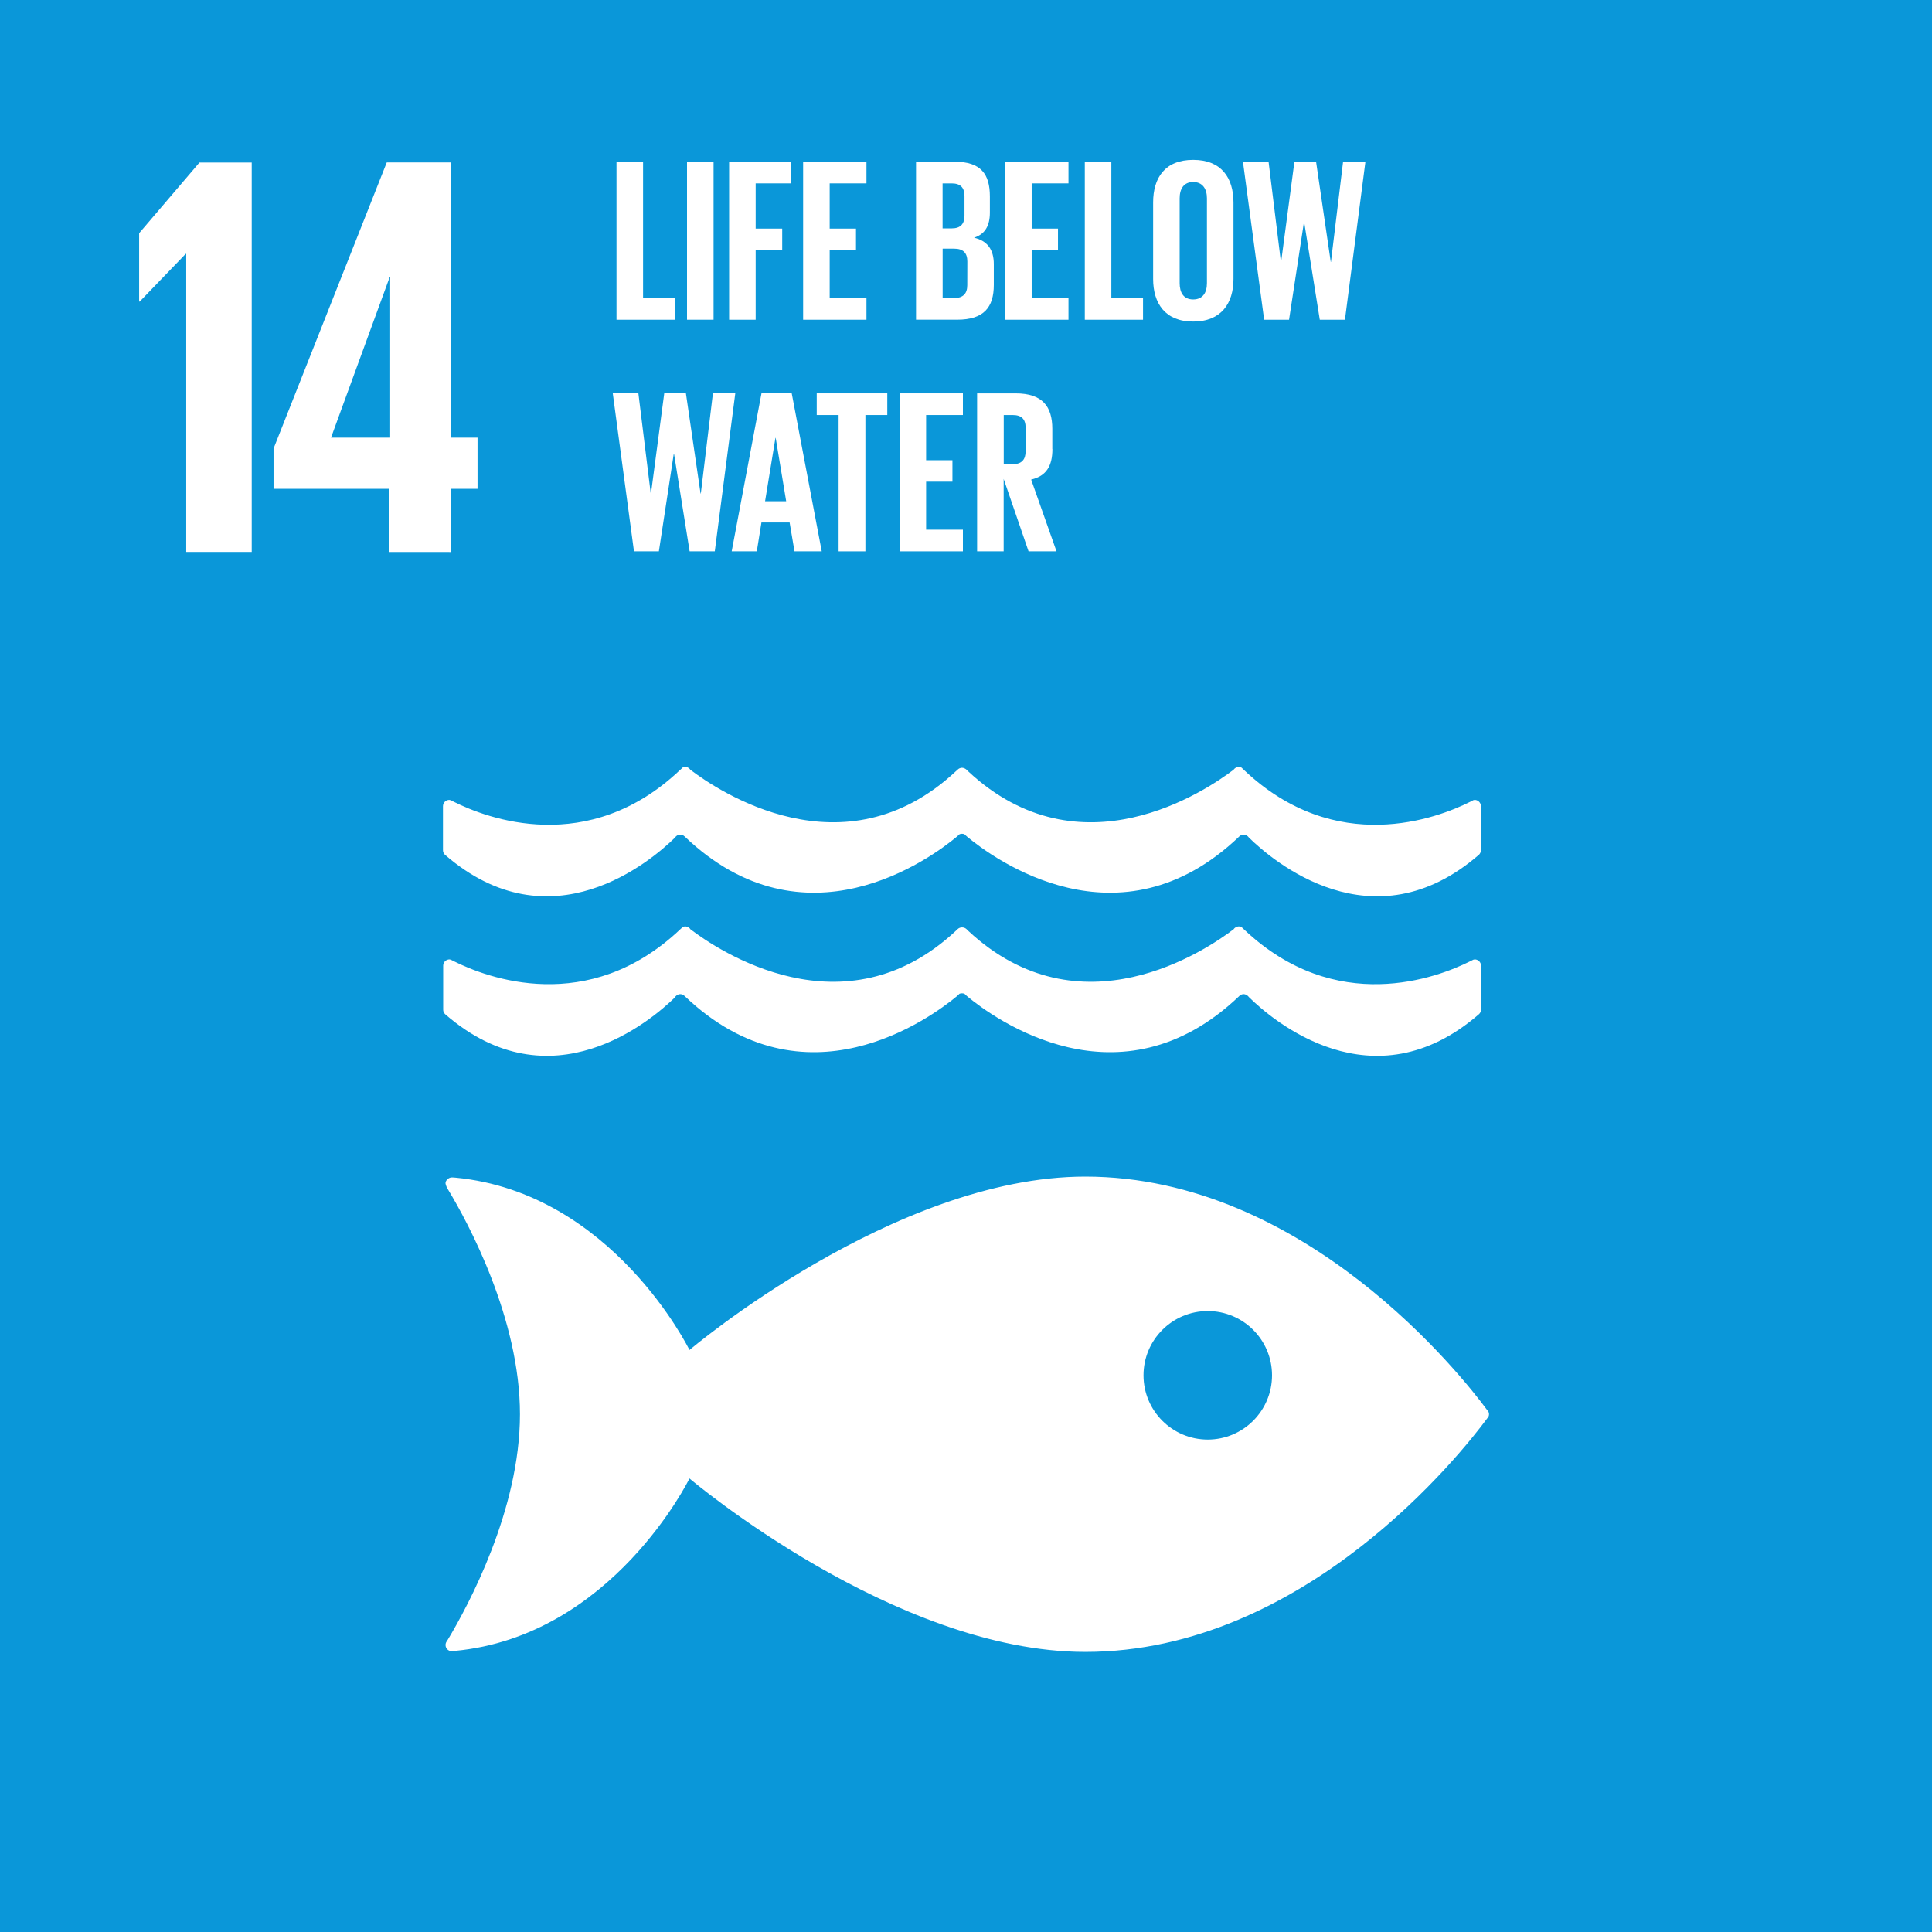
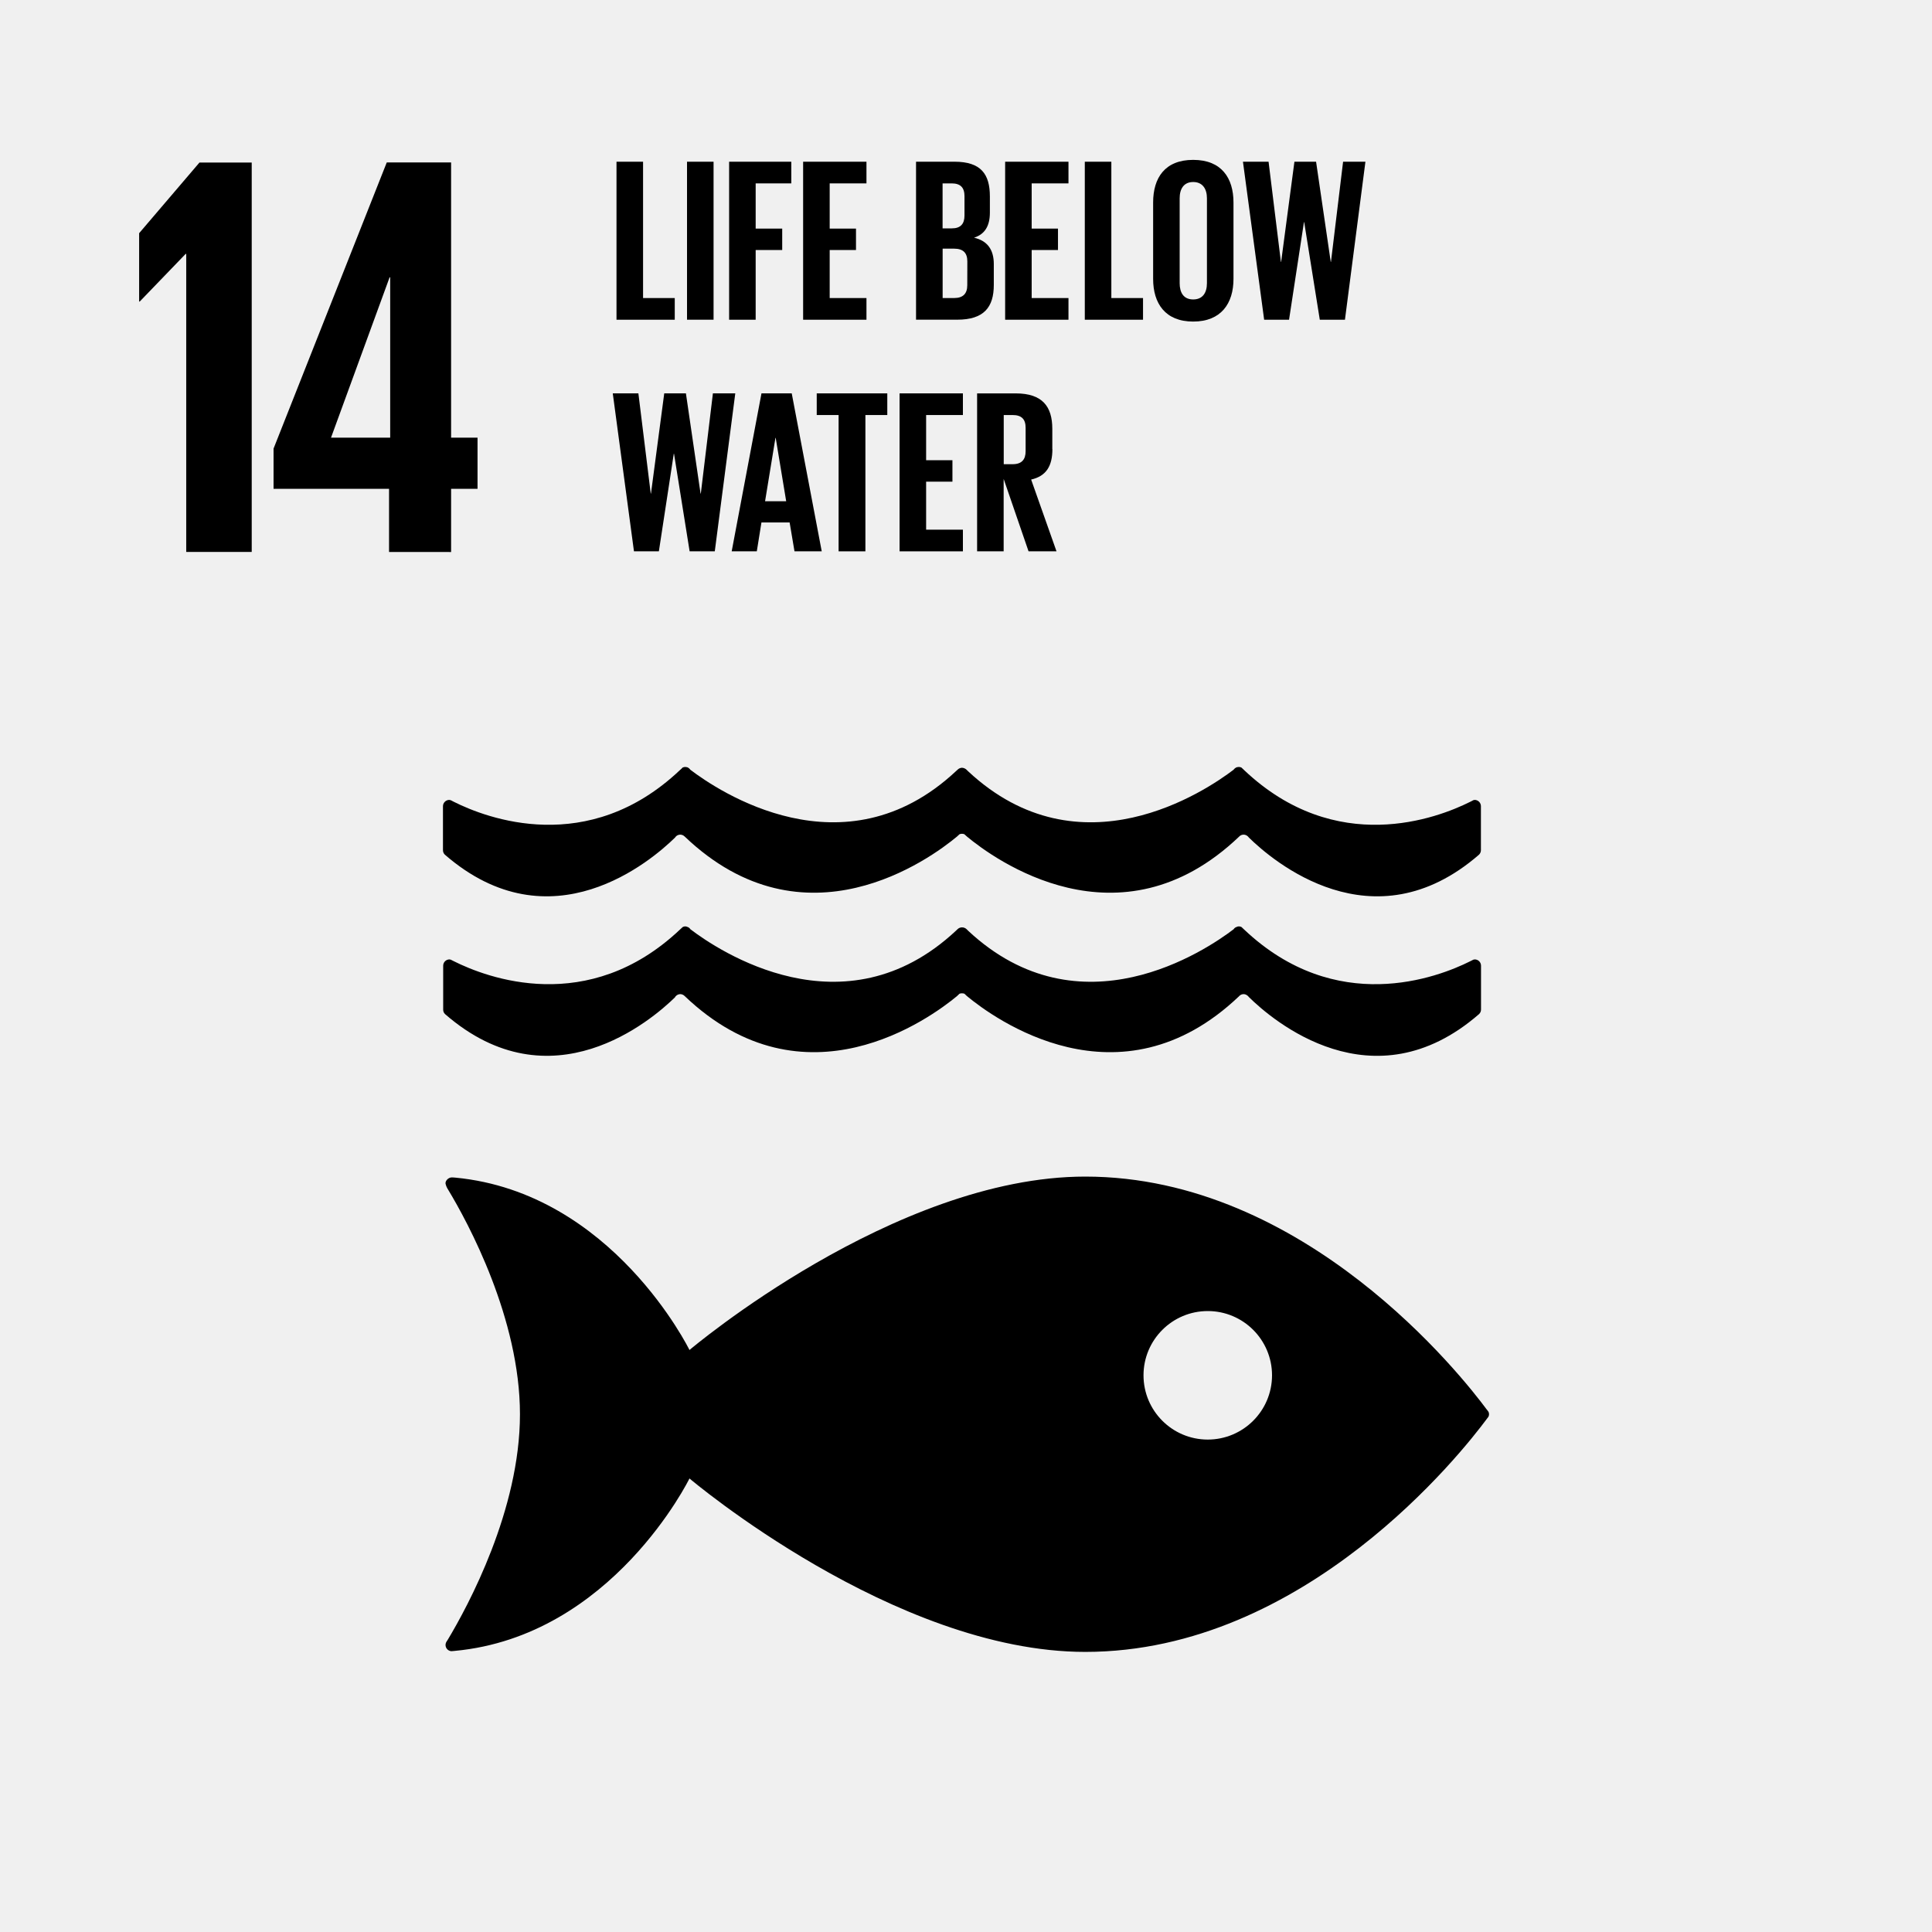
- <svg xmlns="http://www.w3.org/2000/svg" id="Layer_1" data-name="Layer 1" viewBox="0 0 1000 1000">
+ <svg xmlns="http://www.w3.org/2000/svg" id="Layer_1" data-name="Layer 1" viewBox="0 0 1000 1000" focusable="false">
+   <link type="text/css" rel="stylesheet" id="dark-mode-general-link" />
+   <link type="text/css" rel="stylesheet" id="dark-mode-custom-link" />
+   <style type="text/css" id="dark-mode-custom-style" />
  <defs>
    <style>
-       .cls-1 {
-         fill: #0a97d9;
-       }
- 
      .cls-2 {
-         fill: #fff;
+         fill: currentColour;
      }
    </style>
  </defs>
-   <rect class="cls-1" width="1000" height="1000" />
  <polygon class="cls-2" points="130.29 84.14 130.29 285.67 96.39 285.67 96.39 131.41 96.1 131.41 72.33 156.07 72.02 156.07 72.02 120.7 103.23 84.14 130.29 84.14" />
  <rect class="cls-2" x="355.6" y="83.71" width="13.74" height="81.77" />
  <polygon class="cls-2" points="377.39 165.49 391.13 165.49 391.13 129.41 404.87 129.41 404.87 118.32 391.13 118.32 391.13 94.92 409.57 94.92 409.57 83.71 377.39 83.71 377.39 165.49" />
  <polygon class="cls-2" points="448.48 94.92 448.48 83.71 415.7 83.71 415.7 165.49 448.48 165.49 448.48 154.27 429.44 154.27 429.44 129.41 443.06 129.41 443.06 118.32 429.44 118.32 429.44 94.92 448.48 94.92" />
  <path class="cls-2" d="M514.39,136.65c0-7.47-3.36-12.05-10.23-13.62,5.65-1.81,8.2-6.15,8.2-13v-8.33c0-11.56-4.59-18-18.33-18H474.14v81.77h21.33c13.75,0,18.92-6.39,18.92-18ZM487.88,94.92h4.7c4.59,0,6.64,2.19,6.64,6.64v10c0,4.35-2.05,6.64-6.52,6.64h-4.82Zm12.78,52.71c0,4.34-2.18,6.63-6.75,6.63h-6V128.7h5.91c4.82,0,6.87,2.29,6.87,6.63Z" />
  <polygon class="cls-2" points="520.26 165.49 553.04 165.49 553.04 154.27 533.99 154.27 533.99 129.41 547.61 129.41 547.61 118.32 533.99 118.32 533.99 94.92 553.04 94.92 553.04 83.71 520.26 83.71 520.26 165.49" />
  <polygon class="cls-2" points="561.49 83.71 561.49 165.49 591.63 165.49 591.63 154.27 575.23 154.27 575.23 83.71 561.49 83.71" />
  <path class="cls-2" d="M596.86,104.82v39.55c0,12.68,6.27,22.07,20.73,22.07s20.86-9.39,20.86-22.07V104.82c0-12.78-6.27-22.07-20.86-22.07S596.86,92,596.86,104.82m27.85-2.18v43.91c0,4.94-2.17,8.44-7.12,8.44s-7-3.5-7-8.44V102.64c0-4.94,2.18-8.43,7-8.43s7.12,3.49,7.12,8.43" />
  <polygon class="cls-2" points="663.11 135.57 663 135.57 656.61 83.71 643.35 83.71 654.32 165.49 667.21 165.49 674.93 114.94 675.04 114.94 683.12 165.49 696.14 165.49 706.74 83.71 695.18 83.71 688.9 135.57 688.79 135.57 681.2 83.71 669.99 83.71 663.11 135.57" />
  <polygon class="cls-2" points="328.14 285.37 341.03 285.37 348.75 234.84 348.87 234.84 356.95 285.37 369.97 285.37 380.58 203.61 369 203.61 362.74 255.47 362.61 255.47 355.03 203.61 343.81 203.61 336.94 255.47 336.82 255.47 330.43 203.61 317.17 203.61 328.14 285.37" />
  <path class="cls-2" d="M378.72,285.37h13l2.4-14.94h14.59l2.52,14.94h14.1L409.8,203.61H394.14Zm22.65-58.73h.13l5.43,32.8H396Z" />
  <polygon class="cls-2" points="447.93 285.37 447.93 214.82 459.26 214.82 459.26 203.61 422.74 203.61 422.74 214.82 434.06 214.82 434.06 285.37 447.93 285.37" />
  <polygon class="cls-2" points="498.4 214.82 498.4 203.61 465.62 203.61 465.62 285.37 498.4 285.37 498.4 274.16 479.36 274.16 479.36 249.31 492.98 249.31 492.98 238.21 479.36 238.21 479.36 214.82 498.4 214.82" />
  <path class="cls-2" d="M544.67,232.43V221.94c0-11.46-5.06-18.32-18.92-18.32h-20v81.75h13.74V247.88l12.89,37.49h14.47l-13.13-37.15c7.83-1.8,11-7,11-15.79m-13.86,1.09c0,4.34-2,6.75-6.74,6.75h-4.59V214.82h4.59c4.69,0,6.74,2.17,6.74,6.63Z" />
  <path class="cls-2" d="M233.49,285.72V253h13.68V226.54H233.49V84.09H200.18l-58.59,148.1V253h59.78v32.71Zm-62.16-59.18,30.33-83h.3v83Z" />
  <g>
    <path class="cls-2" d="M769.58,729.62C757,712.62,675.7,609,561.72,609c-99,0-204.85,89.76-204.85,89.76s-39.77-81.4-121.13-89.22c-.47,0-1-.11-1.52-.11h-.51c-1.7.1-3.29,1.75-3.1,3.22a9,9,0,0,0,1.27,3C242.37,633,269.13,682.55,269.13,732c0,49.64-26.92,99.3-37.31,116.63l-.71,1.1a3.3,3.3,0,0,0-.5,1.72,3.23,3.23,0,0,0,3,3.2l.88-.07a3.14,3.14,0,0,0,.85-.08c81.61-7.6,121.53-89.25,121.53-89.25s105.88,89.77,204.85,89.77c114,0,195.27-103.64,207.86-120.61.34-.46.62-.86.87-1.16a3.36,3.36,0,0,0,.27-1.25,3.18,3.18,0,0,0-.27-1.24c-.25-.35-.53-.75-.87-1.17M625.1,745.12a33.26,33.26,0,1,1,33.3-33.27,33.28,33.28,0,0,1-33.3,33.27" />
    <path class="cls-2" d="M233.18,414.17a3.46,3.46,0,0,0-.63-.14,3.29,3.29,0,0,0-3.27,3.31V440a3.23,3.23,0,0,0,.95,2.35c55,47.8,107.11,3,119.17-8.83a3.3,3.3,0,0,1,.86-.92,3.36,3.36,0,0,1,1.81-.59,3.17,3.17,0,0,1,2.21.88.52.52,0,0,0,.16.14c62.15,59.3,127.31,11.27,140.87,0l1.33-1.22a2.9,2.9,0,0,1,1.24-.25,3,3,0,0,1,1.29.25l1.35,1.22c13.55,11.27,78.71,59.3,140.85,0a.94.94,0,0,0,.12-.14,3.2,3.2,0,0,1,2.21-.88,3.28,3.28,0,0,1,1.81.59,3.62,3.62,0,0,1,.91.92c12.05,11.84,64.09,56.63,119.15,8.83a3.31,3.31,0,0,0,.95-2.35V417.34a3.25,3.25,0,0,0-3.23-3.31,3.47,3.47,0,0,0-.7.14c-.51.29-1,.57-1.65.86-16.92,8.47-69.4,28.63-117-16.44-.45-.41-.92-.83-1.39-1.32a3.42,3.42,0,0,0-1.39-.3,5.91,5.91,0,0,0-1,.15,3.74,3.74,0,0,0-1.66,1.29c-14.2,10.82-79.36,54.94-137.39.81l-.85-.83a3.64,3.64,0,0,0-2.36-1,3.47,3.47,0,0,0-2.27,1l-.9.83c-58,54.13-123.24,10-137.42-.81a3.54,3.54,0,0,0-1.61-1.29,6.85,6.85,0,0,0-1-.15,3.72,3.72,0,0,0-1.37.3,13.27,13.27,0,0,1-1.39,1.32c-47.63,45.07-100.1,24.91-117,16.44-.59-.29-1.16-.57-1.67-.86" />
    <path class="cls-2" d="M349.4,516.08a3.55,3.55,0,0,1,.87-.9,3.36,3.36,0,0,1,1.8-.62,3.19,3.19,0,0,1,2.22.91.5.5,0,0,0,.15.14c62.13,59.23,127.31,11.22,140.87,0l1.33-1.26a3.2,3.2,0,0,1,1.24-.21,3.47,3.47,0,0,1,1.31.21l1.33,1.26c13.55,11.22,78.7,59.23,140.86,0,0,0,.07-.08.11-.14a3.18,3.18,0,0,1,2.21-.91,3.25,3.25,0,0,1,1.8.62,3.58,3.58,0,0,1,.92.9c12,11.85,64.08,56.65,119.15,8.8a3.18,3.18,0,0,0,1-2.29V499.84a3.24,3.24,0,0,0-3.25-3.25,4.3,4.3,0,0,0-.7.13l-1.65.83c-16.91,8.48-69.42,28.59-117-16.42l-1.38-1.3a2.64,2.64,0,0,0-1.4-.33,2,2,0,0,0-1,.25,2.79,2.79,0,0,0-1.66,1.22c-14.18,10.8-79.36,54.93-137.4.8l-.85-.85a3.35,3.35,0,0,0-2.35-.91,3.22,3.22,0,0,0-2.27.91l-.9.85c-58,54.13-123.24,10-137.42-.8a2.71,2.71,0,0,0-1.61-1.22,2.25,2.25,0,0,0-1-.25,2.6,2.6,0,0,0-1.35.33c-.45.45-.93.88-1.42,1.3-47.63,45-100.09,24.9-117,16.42l-1.67-.83a4.32,4.32,0,0,0-.62-.13,3.26,3.26,0,0,0-3.28,3.25v22.75a3.13,3.13,0,0,0,.95,2.29c55,47.85,107.12,3,119.17-8.8" />
  </g>
  <polygon class="cls-2" points="319.1 83.71 319.1 165.49 349.25 165.49 349.25 154.27 332.85 154.27 332.85 83.71 319.1 83.71" />
</svg>
